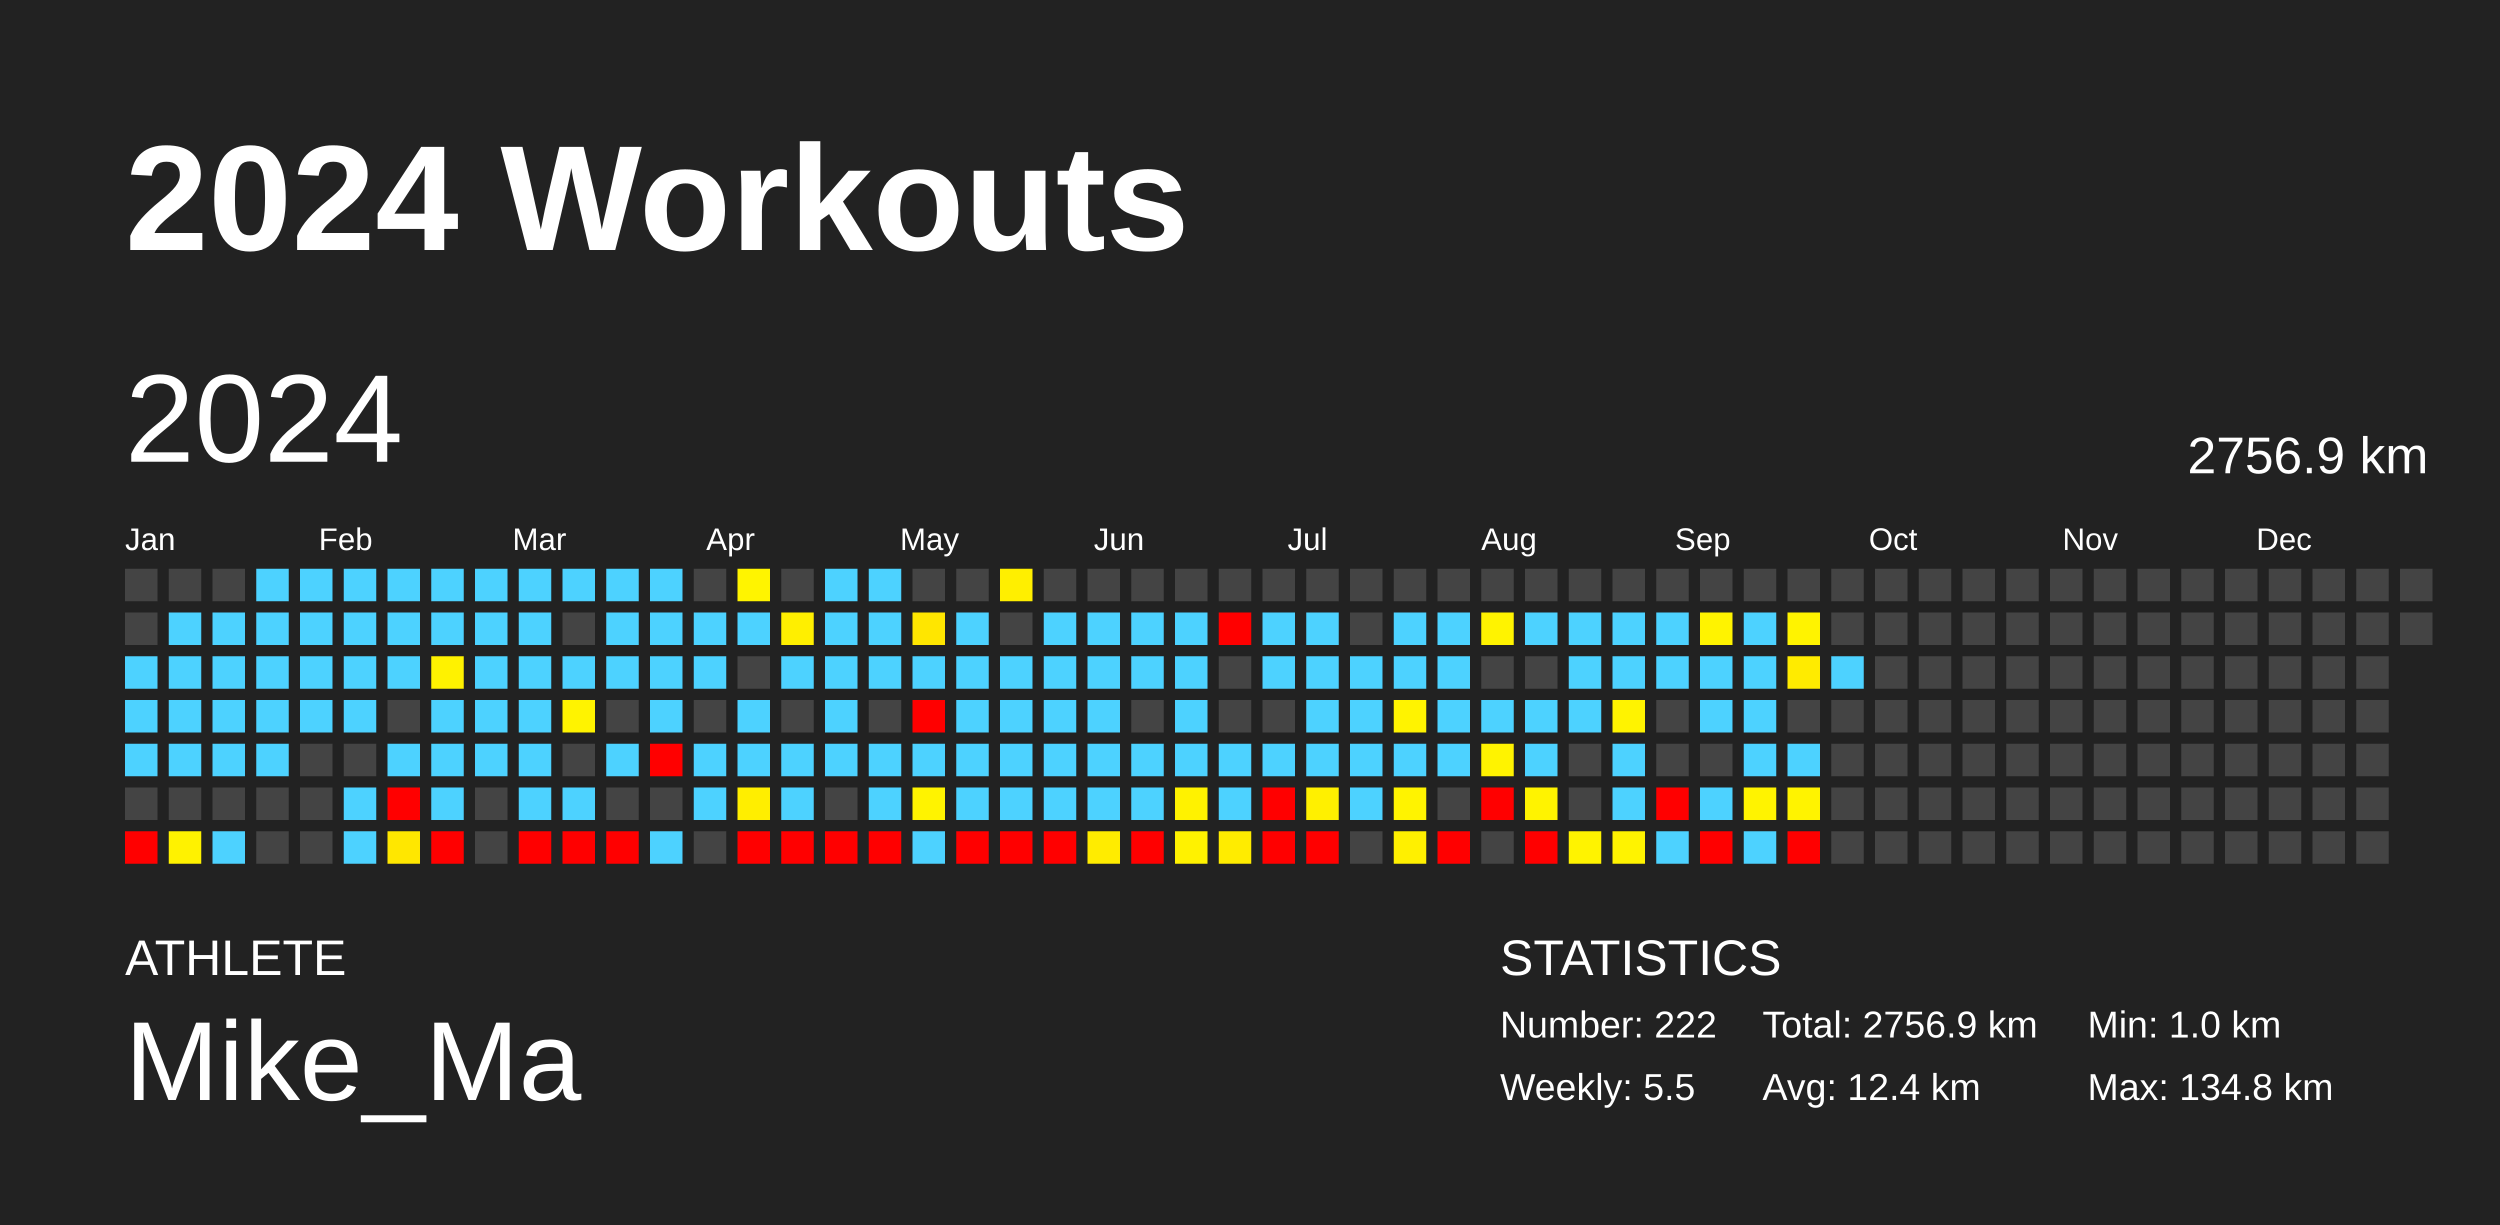
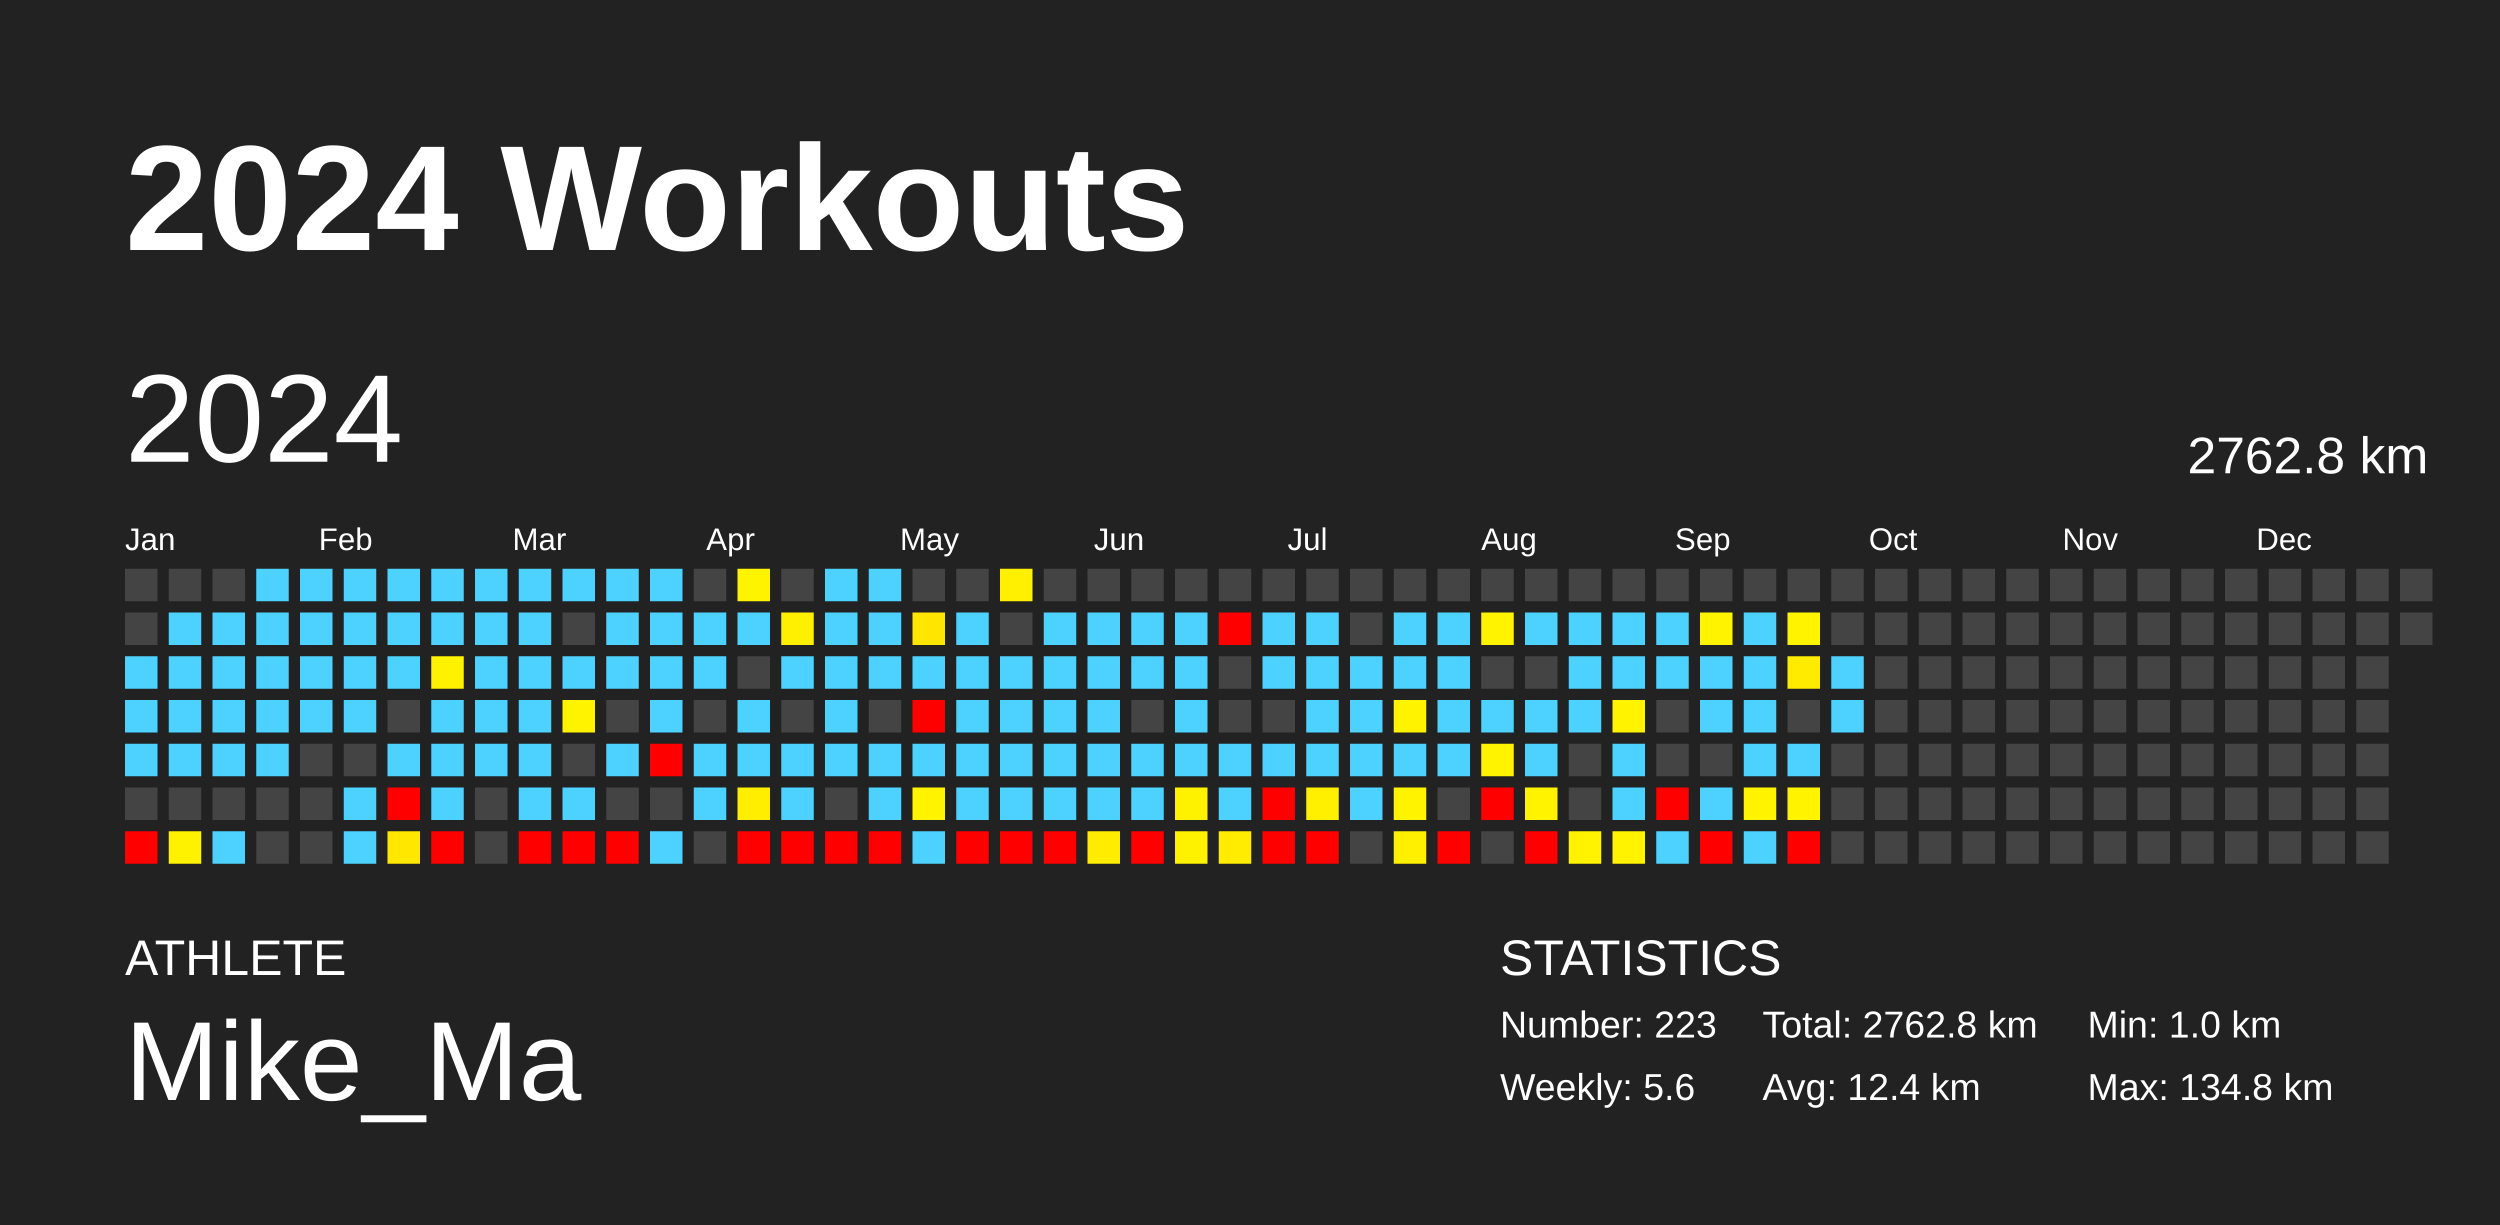
<svg xmlns="http://www.w3.org/2000/svg" baseProfile="full" height="98mm" version="1.1" viewBox="0,0,200,98" width="200mm">
  <defs />
  <rect fill="#222222" height="98" width="200" x="0" y="0" />
  <text fill="#FFFFFF" style="font-size:12px; font-family:Arial; font-weight:bold;" x="10" y="20">2024 Workouts</text>
  <text fill="#FFFFFF" style="font-size:4px; font-family:Arial" x="10" y="78">ATHLETE</text>
  <text fill="#FFFFFF" style="font-size:9px; font-family:Arial" x="10" y="88">Mike_Ma</text>
  <text fill="#FFFFFF" style="font-size:4px; font-family:Arial" x="120" y="78">STATISTICS</text>
-   <text fill="#FFFFFF" style="font-size:3px; font-family:Arial" x="120" y="83">Number: 222</text>
-   <text fill="#FFFFFF" style="font-size:3px; font-family:Arial" x="120" y="88">Weekly: 5.5</text>
-   <text fill="#FFFFFF" style="font-size:3px; font-family:Arial" x="141" y="83">Total: 2756.9 km</text>
+   <text fill="#FFFFFF" style="font-size:3px; font-family:Arial" x="120" y="83">Number: 223</text>
+   <text fill="#FFFFFF" style="font-size:3px; font-family:Arial" x="120" y="88">Weekly: 5.6</text>
+   <text fill="#FFFFFF" style="font-size:3px; font-family:Arial" x="141" y="83">Total: 2762.8 km</text>
  <text fill="#FFFFFF" style="font-size:3px; font-family:Arial" x="141" y="88">Avg: 12.4 km</text>
  <text fill="#FFFFFF" style="font-size:3px; font-family:Arial" x="167" y="83">Min: 1.0 km</text>
  <text fill="#FFFFFF" style="font-size:3px; font-family:Arial" x="167" y="88">Max: 134.8 km</text>
  <text dominant-baseline="hanging" fill="#FFFFFF" style="font-size:10.0px; font-family:Arial;" x="10" y="30">2024</text>
-   <text dominant-baseline="hanging" fill="#FFFFFF" style="font-size:4.125px; font-family:Arial;" x="175" y="35">2756.9 km</text>
+   <text dominant-baseline="hanging" fill="#FFFFFF" style="font-size:4.125px; font-family:Arial;" x="175" y="35">2762.8 km</text>
  <text fill="#FFFFFF" style="font-size:2.5px; font-family:Arial" x="10.0" y="44">Jan</text>
  <text fill="#FFFFFF" style="font-size:2.5px; font-family:Arial" x="25.5" y="44">Feb</text>
  <text fill="#FFFFFF" style="font-size:2.5px; font-family:Arial" x="41.0" y="44">Mar</text>
  <text fill="#FFFFFF" style="font-size:2.5px; font-family:Arial" x="56.5" y="44">Apr</text>
  <text fill="#FFFFFF" style="font-size:2.5px; font-family:Arial" x="72.0" y="44">May</text>
  <text fill="#FFFFFF" style="font-size:2.5px; font-family:Arial" x="87.5" y="44">Jun</text>
  <text fill="#FFFFFF" style="font-size:2.5px; font-family:Arial" x="103.0" y="44">Jul</text>
  <text fill="#FFFFFF" style="font-size:2.5px; font-family:Arial" x="118.5" y="44">Aug</text>
  <text fill="#FFFFFF" style="font-size:2.5px; font-family:Arial" x="134.0" y="44">Sep</text>
  <text fill="#FFFFFF" style="font-size:2.5px; font-family:Arial" x="149.5" y="44">Oct</text>
  <text fill="#FFFFFF" style="font-size:2.5px; font-family:Arial" x="165.0" y="44">Nov</text>
  <text fill="#FFFFFF" style="font-size:2.5px; font-family:Arial" x="180.5" y="44">Dec</text>
  <rect fill="#444444" height="2.6" width="2.6" x="10.0" y="45.5" />
  <rect fill="#444444" height="2.6" width="2.6" x="10.0" y="49.0" />
  <rect fill="#4dd2ff" height="2.6" width="2.6" x="10.0" y="52.5" />
  <rect fill="#4dd2ff" height="2.6" width="2.6" x="10.0" y="56.0" />
  <rect fill="#4dd2ff" height="2.6" width="2.6" x="10.0" y="59.5" />
  <rect fill="#444444" height="2.6" width="2.6" x="10.0" y="63.0" />
  <rect fill="red" height="2.6" width="2.6" x="10.0" y="66.5" />
  <rect fill="#444444" height="2.6" width="2.6" x="13.5" y="45.5" />
  <rect fill="#4dd2ff" height="2.6" width="2.6" x="13.5" y="49.0" />
  <rect fill="#4dd2ff" height="2.6" width="2.6" x="13.5" y="52.5" />
  <rect fill="#4dd2ff" height="2.6" width="2.6" x="13.5" y="56.0" />
  <rect fill="#4dd2ff" height="2.6" width="2.6" x="13.5" y="59.5" />
  <rect fill="#444444" height="2.6" width="2.6" x="13.5" y="63.0" />
  <rect fill="#fff200" height="2.6" width="2.6" x="13.5" y="66.5" />
  <rect fill="#444444" height="2.6" width="2.6" x="17.0" y="45.5" />
  <rect fill="#4dd2ff" height="2.6" width="2.6" x="17.0" y="49.0" />
  <rect fill="#4dd2ff" height="2.6" width="2.6" x="17.0" y="52.5" />
  <rect fill="#4dd2ff" height="2.6" width="2.6" x="17.0" y="56.0" />
  <rect fill="#4dd2ff" height="2.6" width="2.6" x="17.0" y="59.5" />
  <rect fill="#444444" height="2.6" width="2.6" x="17.0" y="63.0" />
  <rect fill="#4dd2ff" height="2.6" width="2.6" x="17.0" y="66.5" />
  <rect fill="#4dd2ff" height="2.6" width="2.6" x="20.5" y="45.5" />
  <rect fill="#4dd2ff" height="2.6" width="2.6" x="20.5" y="49.0" />
  <rect fill="#4dd2ff" height="2.6" width="2.6" x="20.5" y="52.5" />
  <rect fill="#4dd2ff" height="2.6" width="2.6" x="20.5" y="56.0" />
  <rect fill="#4dd2ff" height="2.6" width="2.6" x="20.5" y="59.5" />
  <rect fill="#444444" height="2.6" width="2.6" x="20.5" y="63.0" />
  <rect fill="#444444" height="2.6" width="2.6" x="20.5" y="66.5" />
  <rect fill="#4dd2ff" height="2.6" width="2.6" x="24.0" y="45.5" />
  <rect fill="#4dd2ff" height="2.6" width="2.6" x="24.0" y="49.0" />
  <rect fill="#4dd2ff" height="2.6" width="2.6" x="24.0" y="52.5" />
  <rect fill="#4dd2ff" height="2.6" width="2.6" x="24.0" y="56.0" />
  <rect fill="#444444" height="2.6" width="2.6" x="24.0" y="59.5" />
  <rect fill="#444444" height="2.6" width="2.6" x="24.0" y="63.0" />
  <rect fill="#444444" height="2.6" width="2.6" x="24.0" y="66.5" />
  <rect fill="#4dd2ff" height="2.6" width="2.6" x="27.5" y="45.5" />
  <rect fill="#4dd2ff" height="2.6" width="2.6" x="27.5" y="49.0" />
  <rect fill="#4dd2ff" height="2.6" width="2.6" x="27.5" y="52.5" />
  <rect fill="#4dd2ff" height="2.6" width="2.6" x="27.5" y="56.0" />
  <rect fill="#444444" height="2.6" width="2.6" x="27.5" y="59.5" />
  <rect fill="#4dd2ff" height="2.6" width="2.6" x="27.5" y="63.0" />
  <rect fill="#4dd2ff" height="2.6" width="2.6" x="27.5" y="66.5" />
  <rect fill="#4dd2ff" height="2.6" width="2.6" x="31.0" y="45.5" />
  <rect fill="#4dd2ff" height="2.6" width="2.6" x="31.0" y="49.0" />
  <rect fill="#4dd2ff" height="2.6" width="2.6" x="31.0" y="52.5" />
  <rect fill="#444444" height="2.6" width="2.6" x="31.0" y="56.0" />
  <rect fill="#4dd2ff" height="2.6" width="2.6" x="31.0" y="59.5" />
  <rect fill="red" height="2.6" width="2.6" x="31.0" y="63.0" />
  <rect fill="#ffe700" height="2.6" width="2.6" x="31.0" y="66.5" />
  <rect fill="#4dd2ff" height="2.6" width="2.6" x="34.5" y="45.5" />
  <rect fill="#4dd2ff" height="2.6" width="2.6" x="34.5" y="49.0" />
  <rect fill="#fff200" height="2.6" width="2.6" x="34.5" y="52.5" />
  <rect fill="#4dd2ff" height="2.6" width="2.6" x="34.5" y="56.0" />
  <rect fill="#4dd2ff" height="2.6" width="2.6" x="34.5" y="59.5" />
  <rect fill="#4dd2ff" height="2.6" width="2.6" x="34.5" y="63.0" />
  <rect fill="red" height="2.6" width="2.6" x="34.5" y="66.5" />
  <rect fill="#4dd2ff" height="2.6" width="2.6" x="38.0" y="45.5" />
  <rect fill="#4dd2ff" height="2.6" width="2.6" x="38.0" y="49.0" />
  <rect fill="#4dd2ff" height="2.6" width="2.6" x="38.0" y="52.5" />
  <rect fill="#4dd2ff" height="2.6" width="2.6" x="38.0" y="56.0" />
  <rect fill="#4dd2ff" height="2.6" width="2.6" x="38.0" y="59.5" />
  <rect fill="#444444" height="2.6" width="2.6" x="38.0" y="63.0" />
  <rect fill="#444444" height="2.6" width="2.6" x="38.0" y="66.5" />
  <rect fill="#4dd2ff" height="2.6" width="2.6" x="41.5" y="45.5" />
  <rect fill="#4dd2ff" height="2.6" width="2.6" x="41.5" y="49.0" />
  <rect fill="#4dd2ff" height="2.6" width="2.6" x="41.5" y="52.5" />
  <rect fill="#4dd2ff" height="2.6" width="2.6" x="41.5" y="56.0" />
  <rect fill="#4dd2ff" height="2.6" width="2.6" x="41.5" y="59.5" />
  <rect fill="#4dd2ff" height="2.6" width="2.6" x="41.5" y="63.0" />
  <rect fill="red" height="2.6" width="2.6" x="41.5" y="66.5" />
  <rect fill="#4dd2ff" height="2.6" width="2.6" x="45.0" y="45.5" />
  <rect fill="#444444" height="2.6" width="2.6" x="45.0" y="49.0" />
  <rect fill="#4dd2ff" height="2.6" width="2.6" x="45.0" y="52.5" />
  <rect fill="#fff300" height="2.6" width="2.6" x="45.0" y="56.0" />
  <rect fill="#444444" height="2.6" width="2.6" x="45.0" y="59.5" />
  <rect fill="#4dd2ff" height="2.6" width="2.6" x="45.0" y="63.0" />
  <rect fill="red" height="2.6" width="2.6" x="45.0" y="66.5" />
  <rect fill="#4dd2ff" height="2.6" width="2.6" x="48.5" y="45.5" />
  <rect fill="#4dd2ff" height="2.6" width="2.6" x="48.5" y="49.0" />
  <rect fill="#4dd2ff" height="2.6" width="2.6" x="48.5" y="52.5" />
  <rect fill="#444444" height="2.6" width="2.6" x="48.5" y="56.0" />
  <rect fill="#4dd2ff" height="2.6" width="2.6" x="48.5" y="59.5" />
  <rect fill="#444444" height="2.6" width="2.6" x="48.5" y="63.0" />
  <rect fill="red" height="2.6" width="2.6" x="48.5" y="66.5" />
  <rect fill="#4dd2ff" height="2.6" width="2.6" x="52.0" y="45.5" />
  <rect fill="#4dd2ff" height="2.6" width="2.6" x="52.0" y="49.0" />
  <rect fill="#4dd2ff" height="2.6" width="2.6" x="52.0" y="52.5" />
  <rect fill="#4dd2ff" height="2.6" width="2.6" x="52.0" y="56.0" />
  <rect fill="red" height="2.6" width="2.6" x="52.0" y="59.5" />
  <rect fill="#444444" height="2.6" width="2.6" x="52.0" y="63.0" />
  <rect fill="#4dd2ff" height="2.6" width="2.6" x="52.0" y="66.5" />
  <rect fill="#444444" height="2.6" width="2.6" x="55.5" y="45.5" />
  <rect fill="#4dd2ff" height="2.6" width="2.6" x="55.5" y="49.0" />
  <rect fill="#4dd2ff" height="2.6" width="2.6" x="55.5" y="52.5" />
  <rect fill="#444444" height="2.6" width="2.6" x="55.5" y="56.0" />
  <rect fill="#4dd2ff" height="2.6" width="2.6" x="55.5" y="59.5" />
  <rect fill="#4dd2ff" height="2.6" width="2.6" x="55.5" y="63.0" />
  <rect fill="#444444" height="2.6" width="2.6" x="55.5" y="66.5" />
  <rect fill="#fff400" height="2.6" width="2.6" x="59.0" y="45.5" />
  <rect fill="#4dd2ff" height="2.6" width="2.6" x="59.0" y="49.0" />
  <rect fill="#444444" height="2.6" width="2.6" x="59.0" y="52.5" />
  <rect fill="#4dd2ff" height="2.6" width="2.6" x="59.0" y="56.0" />
  <rect fill="#4dd2ff" height="2.6" width="2.6" x="59.0" y="59.5" />
  <rect fill="#ffee00" height="2.6" width="2.6" x="59.0" y="63.0" />
  <rect fill="red" height="2.6" width="2.6" x="59.0" y="66.5" />
  <rect fill="#444444" height="2.6" width="2.6" x="62.5" y="45.5" />
  <rect fill="#ffef00" height="2.6" width="2.6" x="62.5" y="49.0" />
  <rect fill="#4dd2ff" height="2.6" width="2.6" x="62.5" y="52.5" />
  <rect fill="#444444" height="2.6" width="2.6" x="62.5" y="56.0" />
  <rect fill="#4dd2ff" height="2.6" width="2.6" x="62.5" y="59.5" />
  <rect fill="#4dd2ff" height="2.6" width="2.6" x="62.5" y="63.0" />
  <rect fill="red" height="2.6" width="2.6" x="62.5" y="66.5" />
  <rect fill="#4dd2ff" height="2.6" width="2.6" x="66.0" y="45.5" />
  <rect fill="#4dd2ff" height="2.6" width="2.6" x="66.0" y="49.0" />
  <rect fill="#4dd2ff" height="2.6" width="2.6" x="66.0" y="52.5" />
  <rect fill="#4dd2ff" height="2.6" width="2.6" x="66.0" y="56.0" />
  <rect fill="#4dd2ff" height="2.6" width="2.6" x="66.0" y="59.5" />
  <rect fill="#444444" height="2.6" width="2.6" x="66.0" y="63.0" />
  <rect fill="red" height="2.6" width="2.6" x="66.0" y="66.5" />
  <rect fill="#4dd2ff" height="2.6" width="2.6" x="69.5" y="45.5" />
  <rect fill="#4dd2ff" height="2.6" width="2.6" x="69.5" y="49.0" />
  <rect fill="#4dd2ff" height="2.6" width="2.6" x="69.5" y="52.5" />
  <rect fill="#444444" height="2.6" width="2.6" x="69.5" y="56.0" />
  <rect fill="#4dd2ff" height="2.6" width="2.6" x="69.5" y="59.5" />
  <rect fill="#4dd2ff" height="2.6" width="2.6" x="69.5" y="63.0" />
  <rect fill="red" height="2.6" width="2.6" x="69.5" y="66.5" />
  <rect fill="#444444" height="2.6" width="2.6" x="73.0" y="45.5" />
  <rect fill="#ffe600" height="2.6" width="2.6" x="73.0" y="49.0" />
  <rect fill="#4dd2ff" height="2.6" width="2.6" x="73.0" y="52.5" />
  <rect fill="red" height="2.6" width="2.6" x="73.0" y="56.0" />
  <rect fill="#4dd2ff" height="2.6" width="2.6" x="73.0" y="59.5" />
  <rect fill="#fff300" height="2.6" width="2.6" x="73.0" y="63.0" />
  <rect fill="#4dd2ff" height="2.6" width="2.6" x="73.0" y="66.5" />
  <rect fill="#444444" height="2.6" width="2.6" x="76.5" y="45.5" />
  <rect fill="#4dd2ff" height="2.6" width="2.6" x="76.5" y="49.0" />
  <rect fill="#4dd2ff" height="2.6" width="2.6" x="76.5" y="52.5" />
  <rect fill="#4dd2ff" height="2.6" width="2.6" x="76.5" y="56.0" />
  <rect fill="#4dd2ff" height="2.6" width="2.6" x="76.5" y="59.5" />
  <rect fill="#4dd2ff" height="2.6" width="2.6" x="76.5" y="63.0" />
  <rect fill="red" height="2.6" width="2.6" x="76.5" y="66.5" />
  <rect fill="#ffef00" height="2.6" width="2.6" x="80.0" y="45.5" />
  <rect fill="#444444" height="2.6" width="2.6" x="80.0" y="49.0" />
  <rect fill="#4dd2ff" height="2.6" width="2.6" x="80.0" y="52.5" />
  <rect fill="#4dd2ff" height="2.6" width="2.6" x="80.0" y="56.0" />
  <rect fill="#4dd2ff" height="2.6" width="2.6" x="80.0" y="59.5" />
  <rect fill="#4dd2ff" height="2.6" width="2.6" x="80.0" y="63.0" />
  <rect fill="red" height="2.6" width="2.6" x="80.0" y="66.5" />
  <rect fill="#444444" height="2.6" width="2.6" x="83.5" y="45.5" />
  <rect fill="#4dd2ff" height="2.6" width="2.6" x="83.5" y="49.0" />
  <rect fill="#4dd2ff" height="2.6" width="2.6" x="83.5" y="52.5" />
  <rect fill="#4dd2ff" height="2.6" width="2.6" x="83.5" y="56.0" />
  <rect fill="#4dd2ff" height="2.6" width="2.6" x="83.5" y="59.5" />
  <rect fill="#4dd2ff" height="2.6" width="2.6" x="83.5" y="63.0" />
  <rect fill="red" height="2.6" width="2.6" x="83.5" y="66.5" />
  <rect fill="#444444" height="2.6" width="2.6" x="87.0" y="45.5" />
  <rect fill="#4dd2ff" height="2.6" width="2.6" x="87.0" y="49.0" />
  <rect fill="#4dd2ff" height="2.6" width="2.6" x="87.0" y="52.5" />
  <rect fill="#4dd2ff" height="2.6" width="2.6" x="87.0" y="56.0" />
  <rect fill="#4dd2ff" height="2.6" width="2.6" x="87.0" y="59.5" />
  <rect fill="#4dd2ff" height="2.6" width="2.6" x="87.0" y="63.0" />
  <rect fill="#ffec00" height="2.6" width="2.6" x="87.0" y="66.5" />
  <rect fill="#444444" height="2.6" width="2.6" x="90.5" y="45.5" />
  <rect fill="#4dd2ff" height="2.6" width="2.6" x="90.5" y="49.0" />
  <rect fill="#4dd2ff" height="2.6" width="2.6" x="90.5" y="52.5" />
  <rect fill="#444444" height="2.6" width="2.6" x="90.5" y="56.0" />
  <rect fill="#4dd2ff" height="2.6" width="2.6" x="90.5" y="59.5" />
  <rect fill="#4dd2ff" height="2.6" width="2.6" x="90.5" y="63.0" />
  <rect fill="red" height="2.6" width="2.6" x="90.5" y="66.5" />
  <rect fill="#444444" height="2.6" width="2.6" x="94.0" y="45.5" />
  <rect fill="#4dd2ff" height="2.6" width="2.6" x="94.0" y="49.0" />
  <rect fill="#4dd2ff" height="2.6" width="2.6" x="94.0" y="52.5" />
  <rect fill="#4dd2ff" height="2.6" width="2.6" x="94.0" y="56.0" />
  <rect fill="#4dd2ff" height="2.6" width="2.6" x="94.0" y="59.5" />
  <rect fill="#fff200" height="2.6" width="2.6" x="94.0" y="63.0" />
  <rect fill="#fff200" height="2.6" width="2.6" x="94.0" y="66.5" />
  <rect fill="#444444" height="2.6" width="2.6" x="97.5" y="45.5" />
  <rect fill="red" height="2.6" width="2.6" x="97.5" y="49.0" />
  <rect fill="#444444" height="2.6" width="2.6" x="97.5" y="52.5" />
  <rect fill="#444444" height="2.6" width="2.6" x="97.5" y="56.0" />
  <rect fill="#4dd2ff" height="2.6" width="2.6" x="97.5" y="59.5" />
  <rect fill="#4dd2ff" height="2.6" width="2.6" x="97.5" y="63.0" />
  <rect fill="#ffec00" height="2.6" width="2.6" x="97.5" y="66.5" />
  <rect fill="#444444" height="2.6" width="2.6" x="101.0" y="45.5" />
  <rect fill="#4dd2ff" height="2.6" width="2.6" x="101.0" y="49.0" />
  <rect fill="#4dd2ff" height="2.6" width="2.6" x="101.0" y="52.5" />
  <rect fill="#444444" height="2.6" width="2.6" x="101.0" y="56.0" />
  <rect fill="#4dd2ff" height="2.6" width="2.6" x="101.0" y="59.5" />
  <rect fill="red" height="2.6" width="2.6" x="101.0" y="63.0" />
  <rect fill="red" height="2.6" width="2.6" x="101.0" y="66.5" />
  <rect fill="#444444" height="2.6" width="2.6" x="104.5" y="45.5" />
  <rect fill="#4dd2ff" height="2.6" width="2.6" x="104.5" y="49.0" />
  <rect fill="#4dd2ff" height="2.6" width="2.6" x="104.5" y="52.5" />
  <rect fill="#4dd2ff" height="2.6" width="2.6" x="104.5" y="56.0" />
  <rect fill="#4dd2ff" height="2.6" width="2.6" x="104.5" y="59.5" />
  <rect fill="#fff000" height="2.6" width="2.6" x="104.5" y="63.0" />
  <rect fill="red" height="2.6" width="2.6" x="104.5" y="66.5" />
  <rect fill="#444444" height="2.6" width="2.6" x="108.0" y="45.5" />
  <rect fill="#444444" height="2.6" width="2.6" x="108.0" y="49.0" />
  <rect fill="#4dd2ff" height="2.6" width="2.6" x="108.0" y="52.5" />
  <rect fill="#4dd2ff" height="2.6" width="2.6" x="108.0" y="56.0" />
  <rect fill="#4dd2ff" height="2.6" width="2.6" x="108.0" y="59.5" />
  <rect fill="#4dd2ff" height="2.6" width="2.6" x="108.0" y="63.0" />
  <rect fill="#444444" height="2.6" width="2.6" x="108.0" y="66.5" />
  <rect fill="#444444" height="2.6" width="2.6" x="111.5" y="45.5" />
  <rect fill="#4dd2ff" height="2.6" width="2.6" x="111.5" y="49.0" />
  <rect fill="#4dd2ff" height="2.6" width="2.6" x="111.5" y="52.5" />
  <rect fill="#fff300" height="2.6" width="2.6" x="111.5" y="56.0" />
  <rect fill="#4dd2ff" height="2.6" width="2.6" x="111.5" y="59.5" />
  <rect fill="#fff300" height="2.6" width="2.6" x="111.5" y="63.0" />
  <rect fill="#fff000" height="2.6" width="2.6" x="111.5" y="66.5" />
  <rect fill="#444444" height="2.6" width="2.6" x="115.0" y="45.5" />
  <rect fill="#4dd2ff" height="2.6" width="2.6" x="115.0" y="49.0" />
  <rect fill="#4dd2ff" height="2.6" width="2.6" x="115.0" y="52.5" />
  <rect fill="#4dd2ff" height="2.6" width="2.6" x="115.0" y="56.0" />
  <rect fill="#4dd2ff" height="2.6" width="2.6" x="115.0" y="59.5" />
  <rect fill="#444444" height="2.6" width="2.6" x="115.0" y="63.0" />
  <rect fill="red" height="2.6" width="2.6" x="115.0" y="66.5" />
  <rect fill="#444444" height="2.6" width="2.6" x="118.5" y="45.5" />
  <rect fill="#fff300" height="2.6" width="2.6" x="118.5" y="49.0" />
  <rect fill="#444444" height="2.6" width="2.6" x="118.5" y="52.5" />
  <rect fill="#4dd2ff" height="2.6" width="2.6" x="118.5" y="56.0" />
  <rect fill="#fff300" height="2.6" width="2.6" x="118.5" y="59.5" />
  <rect fill="red" height="2.6" width="2.6" x="118.5" y="63.0" />
  <rect fill="#444444" height="2.6" width="2.6" x="118.5" y="66.5" />
  <rect fill="#444444" height="2.6" width="2.6" x="122.0" y="45.5" />
  <rect fill="#4dd2ff" height="2.6" width="2.6" x="122.0" y="49.0" />
  <rect fill="#444444" height="2.6" width="2.6" x="122.0" y="52.5" />
  <rect fill="#4dd2ff" height="2.6" width="2.6" x="122.0" y="56.0" />
  <rect fill="#4dd2ff" height="2.6" width="2.6" x="122.0" y="59.5" />
  <rect fill="#fff300" height="2.6" width="2.6" x="122.0" y="63.0" />
  <rect fill="red" height="2.6" width="2.6" x="122.0" y="66.5" />
  <rect fill="#444444" height="2.6" width="2.6" x="125.5" y="45.5" />
  <rect fill="#4dd2ff" height="2.6" width="2.6" x="125.5" y="49.0" />
  <rect fill="#4dd2ff" height="2.6" width="2.6" x="125.5" y="52.5" />
  <rect fill="#4dd2ff" height="2.6" width="2.6" x="125.5" y="56.0" />
  <rect fill="#444444" height="2.6" width="2.6" x="125.5" y="59.5" />
  <rect fill="#444444" height="2.6" width="2.6" x="125.5" y="63.0" />
  <rect fill="#fff300" height="2.6" width="2.6" x="125.5" y="66.5" />
  <rect fill="#444444" height="2.6" width="2.6" x="129.0" y="45.5" />
  <rect fill="#4dd2ff" height="2.6" width="2.6" x="129.0" y="49.0" />
  <rect fill="#4dd2ff" height="2.6" width="2.6" x="129.0" y="52.5" />
  <rect fill="#fff300" height="2.6" width="2.6" x="129.0" y="56.0" />
  <rect fill="#4dd2ff" height="2.6" width="2.6" x="129.0" y="59.5" />
  <rect fill="#4dd2ff" height="2.6" width="2.6" x="129.0" y="63.0" />
  <rect fill="#fff300" height="2.6" width="2.6" x="129.0" y="66.5" />
  <rect fill="#444444" height="2.6" width="2.6" x="132.5" y="45.5" />
  <rect fill="#4dd2ff" height="2.6" width="2.6" x="132.5" y="49.0" />
  <rect fill="#4dd2ff" height="2.6" width="2.6" x="132.5" y="52.5" />
  <rect fill="#444444" height="2.6" width="2.6" x="132.5" y="56.0" />
  <rect fill="#444444" height="2.6" width="2.6" x="132.5" y="59.5" />
  <rect fill="red" height="2.6" width="2.6" x="132.5" y="63.0" />
  <rect fill="#4dd2ff" height="2.6" width="2.6" x="132.5" y="66.5" />
  <rect fill="#444444" height="2.6" width="2.6" x="136.0" y="45.5" />
  <rect fill="#fff300" height="2.6" width="2.6" x="136.0" y="49.0" />
  <rect fill="#4dd2ff" height="2.6" width="2.6" x="136.0" y="52.5" />
  <rect fill="#4dd2ff" height="2.6" width="2.6" x="136.0" y="56.0" />
  <rect fill="#444444" height="2.6" width="2.6" x="136.0" y="59.5" />
  <rect fill="#4dd2ff" height="2.6" width="2.6" x="136.0" y="63.0" />
  <rect fill="red" height="2.6" width="2.6" x="136.0" y="66.5" />
  <rect fill="#444444" height="2.6" width="2.6" x="139.5" y="45.5" />
  <rect fill="#4dd2ff" height="2.6" width="2.6" x="139.5" y="49.0" />
  <rect fill="#4dd2ff" height="2.6" width="2.6" x="139.5" y="52.5" />
  <rect fill="#4dd2ff" height="2.6" width="2.6" x="139.5" y="56.0" />
  <rect fill="#4dd2ff" height="2.6" width="2.6" x="139.5" y="59.5" />
  <rect fill="#fff300" height="2.6" width="2.6" x="139.5" y="63.0" />
  <rect fill="#4dd2ff" height="2.6" width="2.6" x="139.5" y="66.5" />
  <rect fill="#444444" height="2.6" width="2.6" x="143.0" y="45.5" />
  <rect fill="#fff300" height="2.6" width="2.6" x="143.0" y="49.0" />
  <rect fill="#ffeb00" height="2.6" width="2.6" x="143.0" y="52.5" />
  <rect fill="#444444" height="2.6" width="2.6" x="143.0" y="56.0" />
  <rect fill="#4dd2ff" height="2.6" width="2.6" x="143.0" y="59.5" />
  <rect fill="#fff300" height="2.6" width="2.6" x="143.0" y="63.0" />
  <rect fill="red" height="2.6" width="2.6" x="143.0" y="66.5" />
  <rect fill="#444444" height="2.6" width="2.6" x="146.5" y="45.5" />
  <rect fill="#444444" height="2.6" width="2.6" x="146.5" y="49.0" />
  <rect fill="#4dd2ff" height="2.6" width="2.6" x="146.5" y="52.5" />
-   <rect fill="#444444" height="2.6" width="2.6" x="146.5" y="56.0" />
+   <rect fill="#4dd2ff" height="2.6" width="2.6" x="146.5" y="56.0" />
  <rect fill="#444444" height="2.6" width="2.6" x="146.5" y="59.5" />
  <rect fill="#444444" height="2.6" width="2.6" x="146.5" y="63.0" />
  <rect fill="#444444" height="2.6" width="2.6" x="146.5" y="66.5" />
  <rect fill="#444444" height="2.6" width="2.6" x="150.0" y="45.5" />
  <rect fill="#444444" height="2.6" width="2.6" x="150.0" y="49.0" />
  <rect fill="#444444" height="2.6" width="2.6" x="150.0" y="52.5" />
  <rect fill="#444444" height="2.6" width="2.6" x="150.0" y="56.0" />
  <rect fill="#444444" height="2.6" width="2.6" x="150.0" y="59.5" />
  <rect fill="#444444" height="2.6" width="2.6" x="150.0" y="63.0" />
  <rect fill="#444444" height="2.6" width="2.6" x="150.0" y="66.5" />
  <rect fill="#444444" height="2.6" width="2.6" x="153.5" y="45.5" />
  <rect fill="#444444" height="2.6" width="2.6" x="153.5" y="49.0" />
  <rect fill="#444444" height="2.6" width="2.6" x="153.5" y="52.5" />
  <rect fill="#444444" height="2.6" width="2.6" x="153.5" y="56.0" />
  <rect fill="#444444" height="2.6" width="2.6" x="153.5" y="59.5" />
  <rect fill="#444444" height="2.6" width="2.6" x="153.5" y="63.0" />
  <rect fill="#444444" height="2.6" width="2.6" x="153.5" y="66.5" />
  <rect fill="#444444" height="2.6" width="2.6" x="157.0" y="45.5" />
  <rect fill="#444444" height="2.6" width="2.6" x="157.0" y="49.0" />
  <rect fill="#444444" height="2.6" width="2.6" x="157.0" y="52.5" />
  <rect fill="#444444" height="2.6" width="2.6" x="157.0" y="56.0" />
  <rect fill="#444444" height="2.6" width="2.6" x="157.0" y="59.5" />
  <rect fill="#444444" height="2.6" width="2.6" x="157.0" y="63.0" />
  <rect fill="#444444" height="2.6" width="2.6" x="157.0" y="66.5" />
  <rect fill="#444444" height="2.6" width="2.6" x="160.5" y="45.5" />
  <rect fill="#444444" height="2.6" width="2.6" x="160.5" y="49.0" />
  <rect fill="#444444" height="2.6" width="2.6" x="160.5" y="52.5" />
  <rect fill="#444444" height="2.6" width="2.6" x="160.5" y="56.0" />
  <rect fill="#444444" height="2.6" width="2.6" x="160.5" y="59.5" />
  <rect fill="#444444" height="2.6" width="2.6" x="160.5" y="63.0" />
  <rect fill="#444444" height="2.6" width="2.6" x="160.5" y="66.5" />
  <rect fill="#444444" height="2.6" width="2.6" x="164.0" y="45.5" />
  <rect fill="#444444" height="2.6" width="2.6" x="164.0" y="49.0" />
  <rect fill="#444444" height="2.6" width="2.6" x="164.0" y="52.5" />
  <rect fill="#444444" height="2.6" width="2.6" x="164.0" y="56.0" />
  <rect fill="#444444" height="2.6" width="2.6" x="164.0" y="59.5" />
  <rect fill="#444444" height="2.6" width="2.6" x="164.0" y="63.0" />
  <rect fill="#444444" height="2.6" width="2.6" x="164.0" y="66.5" />
  <rect fill="#444444" height="2.6" width="2.6" x="167.5" y="45.5" />
  <rect fill="#444444" height="2.6" width="2.6" x="167.5" y="49.0" />
  <rect fill="#444444" height="2.6" width="2.6" x="167.5" y="52.5" />
  <rect fill="#444444" height="2.6" width="2.6" x="167.5" y="56.0" />
  <rect fill="#444444" height="2.6" width="2.6" x="167.5" y="59.5" />
  <rect fill="#444444" height="2.6" width="2.6" x="167.5" y="63.0" />
  <rect fill="#444444" height="2.6" width="2.6" x="167.5" y="66.5" />
  <rect fill="#444444" height="2.6" width="2.6" x="171.0" y="45.5" />
  <rect fill="#444444" height="2.6" width="2.6" x="171.0" y="49.0" />
  <rect fill="#444444" height="2.6" width="2.6" x="171.0" y="52.5" />
  <rect fill="#444444" height="2.6" width="2.6" x="171.0" y="56.0" />
  <rect fill="#444444" height="2.6" width="2.6" x="171.0" y="59.5" />
  <rect fill="#444444" height="2.6" width="2.6" x="171.0" y="63.0" />
  <rect fill="#444444" height="2.6" width="2.6" x="171.0" y="66.5" />
  <rect fill="#444444" height="2.6" width="2.6" x="174.5" y="45.5" />
  <rect fill="#444444" height="2.6" width="2.6" x="174.5" y="49.0" />
  <rect fill="#444444" height="2.6" width="2.6" x="174.5" y="52.5" />
  <rect fill="#444444" height="2.6" width="2.6" x="174.5" y="56.0" />
  <rect fill="#444444" height="2.6" width="2.6" x="174.5" y="59.5" />
  <rect fill="#444444" height="2.6" width="2.6" x="174.5" y="63.0" />
  <rect fill="#444444" height="2.6" width="2.6" x="174.5" y="66.5" />
  <rect fill="#444444" height="2.6" width="2.6" x="178.0" y="45.5" />
  <rect fill="#444444" height="2.6" width="2.6" x="178.0" y="49.0" />
  <rect fill="#444444" height="2.6" width="2.6" x="178.0" y="52.5" />
  <rect fill="#444444" height="2.6" width="2.6" x="178.0" y="56.0" />
  <rect fill="#444444" height="2.6" width="2.6" x="178.0" y="59.5" />
  <rect fill="#444444" height="2.6" width="2.6" x="178.0" y="63.0" />
  <rect fill="#444444" height="2.6" width="2.6" x="178.0" y="66.5" />
  <rect fill="#444444" height="2.6" width="2.6" x="181.5" y="45.5" />
  <rect fill="#444444" height="2.6" width="2.6" x="181.5" y="49.0" />
  <rect fill="#444444" height="2.6" width="2.6" x="181.5" y="52.5" />
  <rect fill="#444444" height="2.6" width="2.6" x="181.5" y="56.0" />
  <rect fill="#444444" height="2.6" width="2.6" x="181.5" y="59.5" />
  <rect fill="#444444" height="2.6" width="2.6" x="181.5" y="63.0" />
  <rect fill="#444444" height="2.6" width="2.6" x="181.5" y="66.5" />
  <rect fill="#444444" height="2.6" width="2.6" x="185.0" y="45.5" />
  <rect fill="#444444" height="2.6" width="2.6" x="185.0" y="49.0" />
  <rect fill="#444444" height="2.6" width="2.6" x="185.0" y="52.5" />
  <rect fill="#444444" height="2.6" width="2.6" x="185.0" y="56.0" />
  <rect fill="#444444" height="2.6" width="2.6" x="185.0" y="59.5" />
  <rect fill="#444444" height="2.6" width="2.6" x="185.0" y="63.0" />
  <rect fill="#444444" height="2.6" width="2.6" x="185.0" y="66.5" />
  <rect fill="#444444" height="2.6" width="2.6" x="188.5" y="45.5" />
  <rect fill="#444444" height="2.6" width="2.6" x="188.5" y="49.0" />
  <rect fill="#444444" height="2.6" width="2.6" x="188.5" y="52.5" />
  <rect fill="#444444" height="2.6" width="2.6" x="188.5" y="56.0" />
  <rect fill="#444444" height="2.6" width="2.6" x="188.5" y="59.5" />
  <rect fill="#444444" height="2.6" width="2.6" x="188.5" y="63.0" />
  <rect fill="#444444" height="2.6" width="2.6" x="188.5" y="66.5" />
  <rect fill="#444444" height="2.6" width="2.6" x="192.0" y="45.5" />
  <rect fill="#444444" height="2.6" width="2.6" x="192.0" y="49.0" />
</svg>
